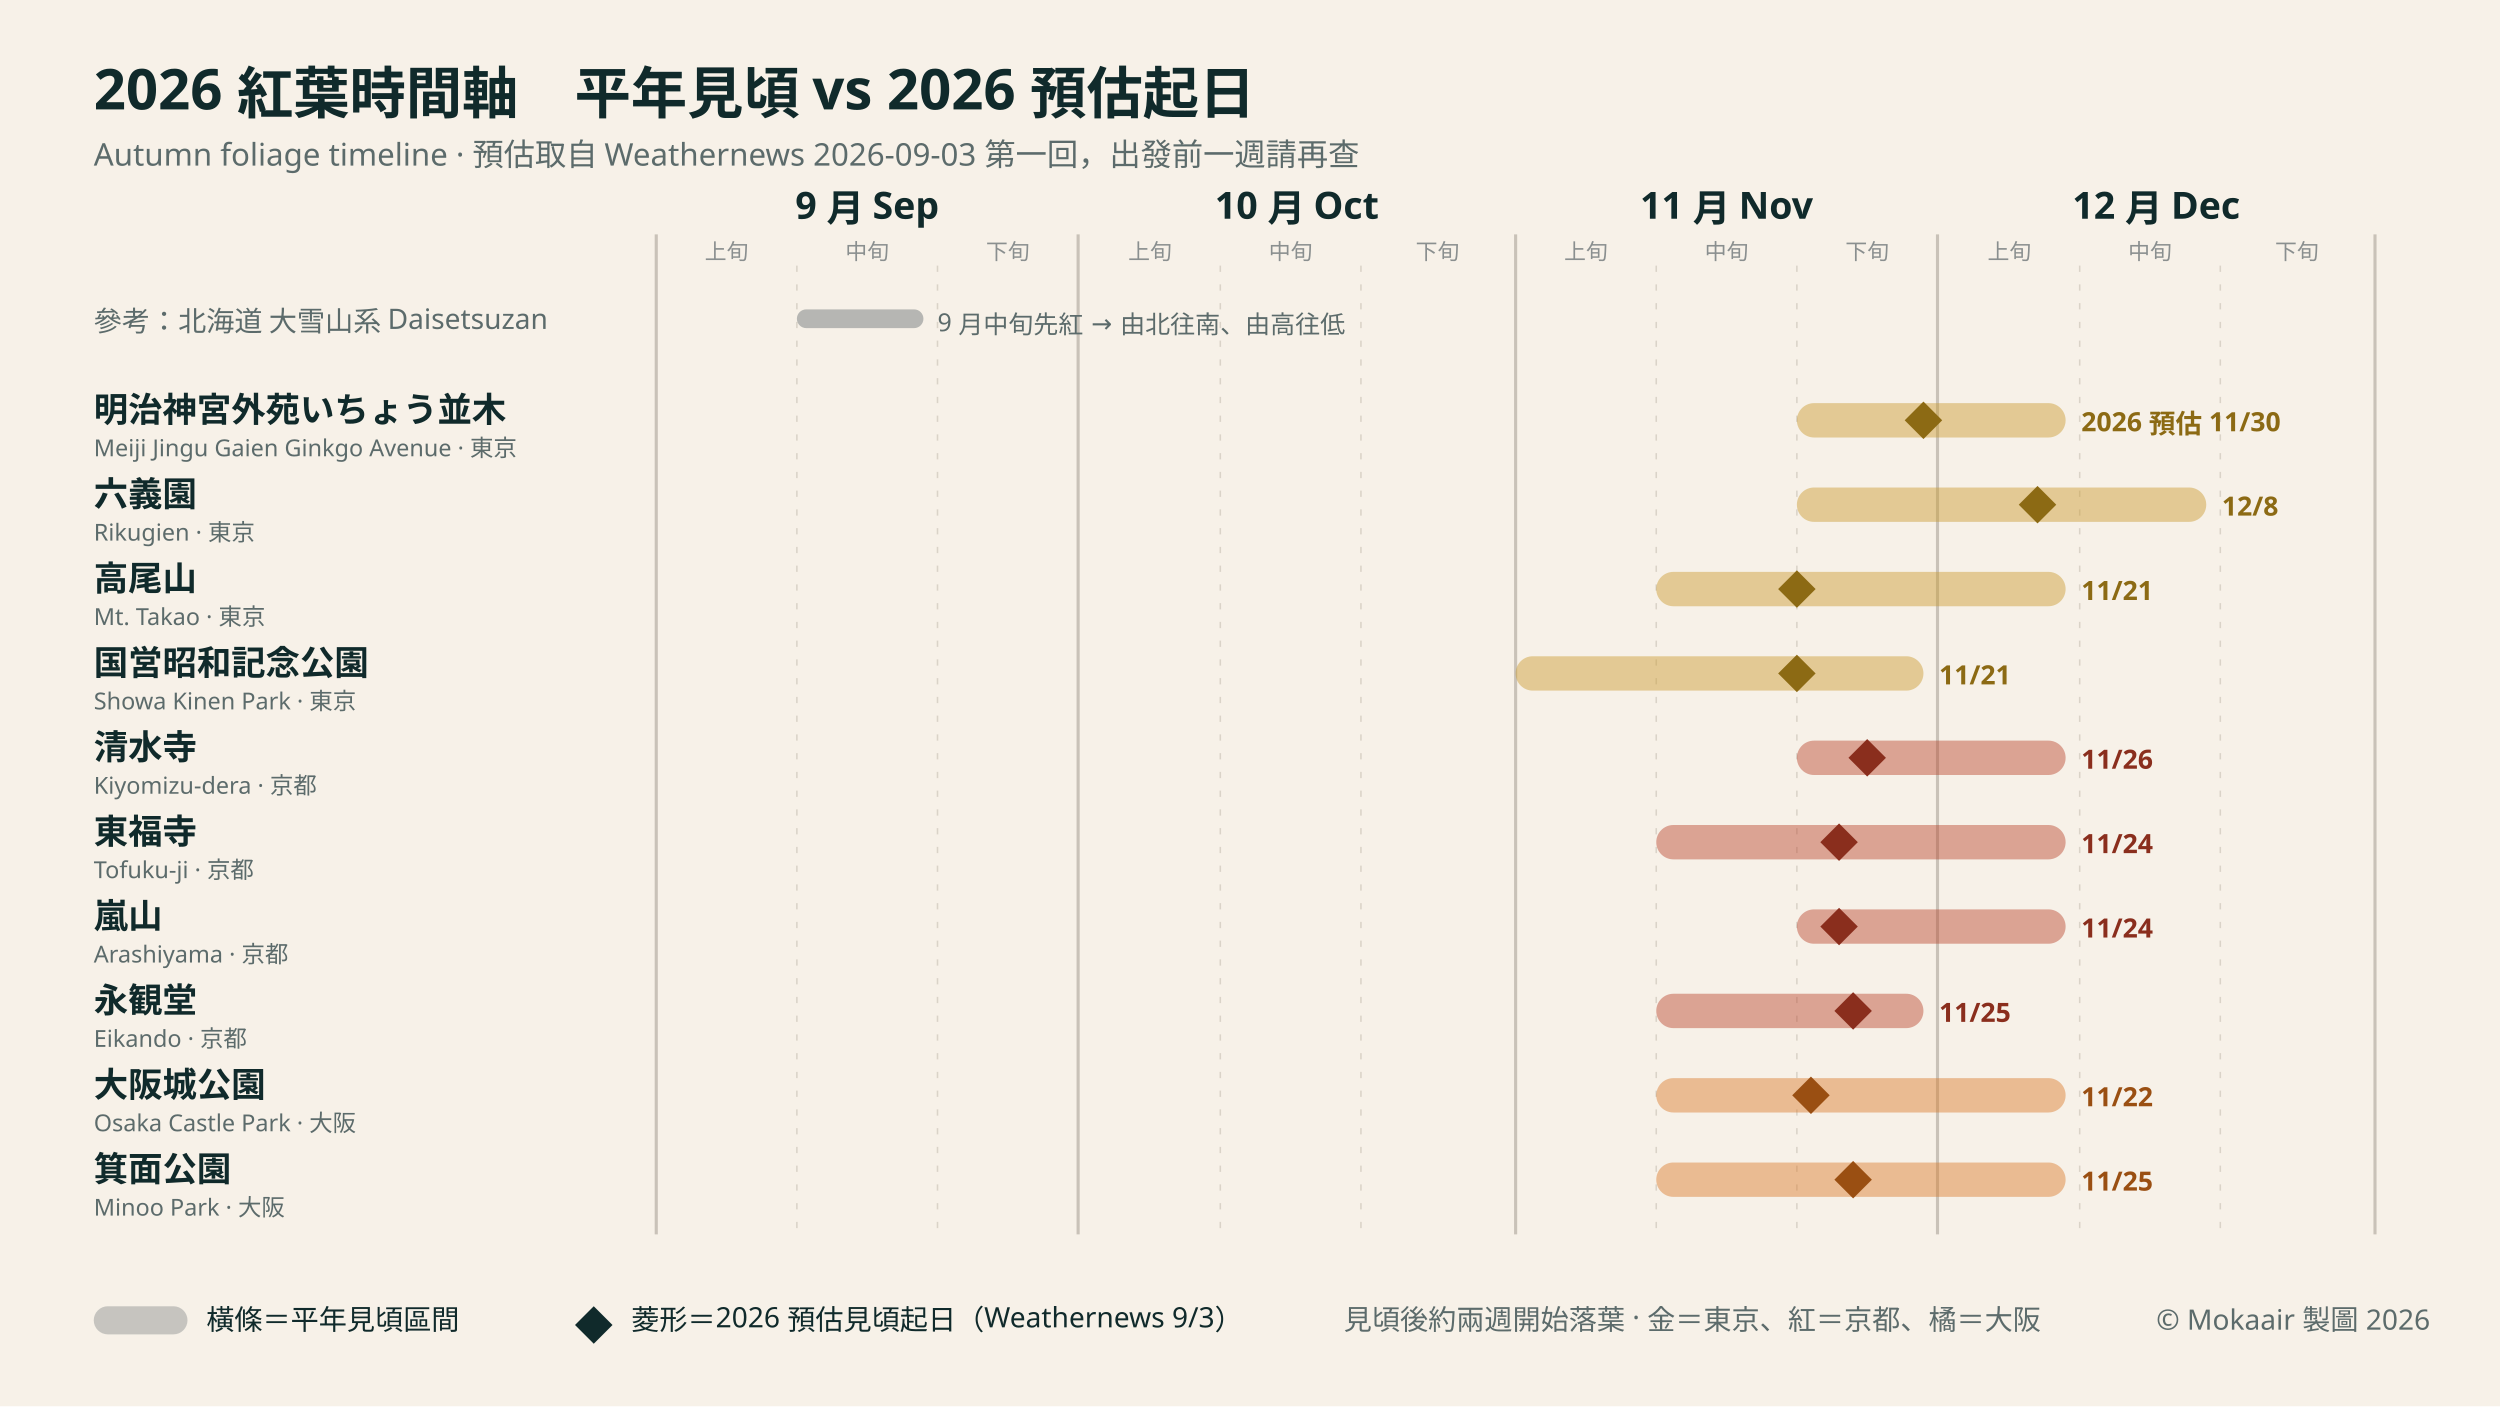
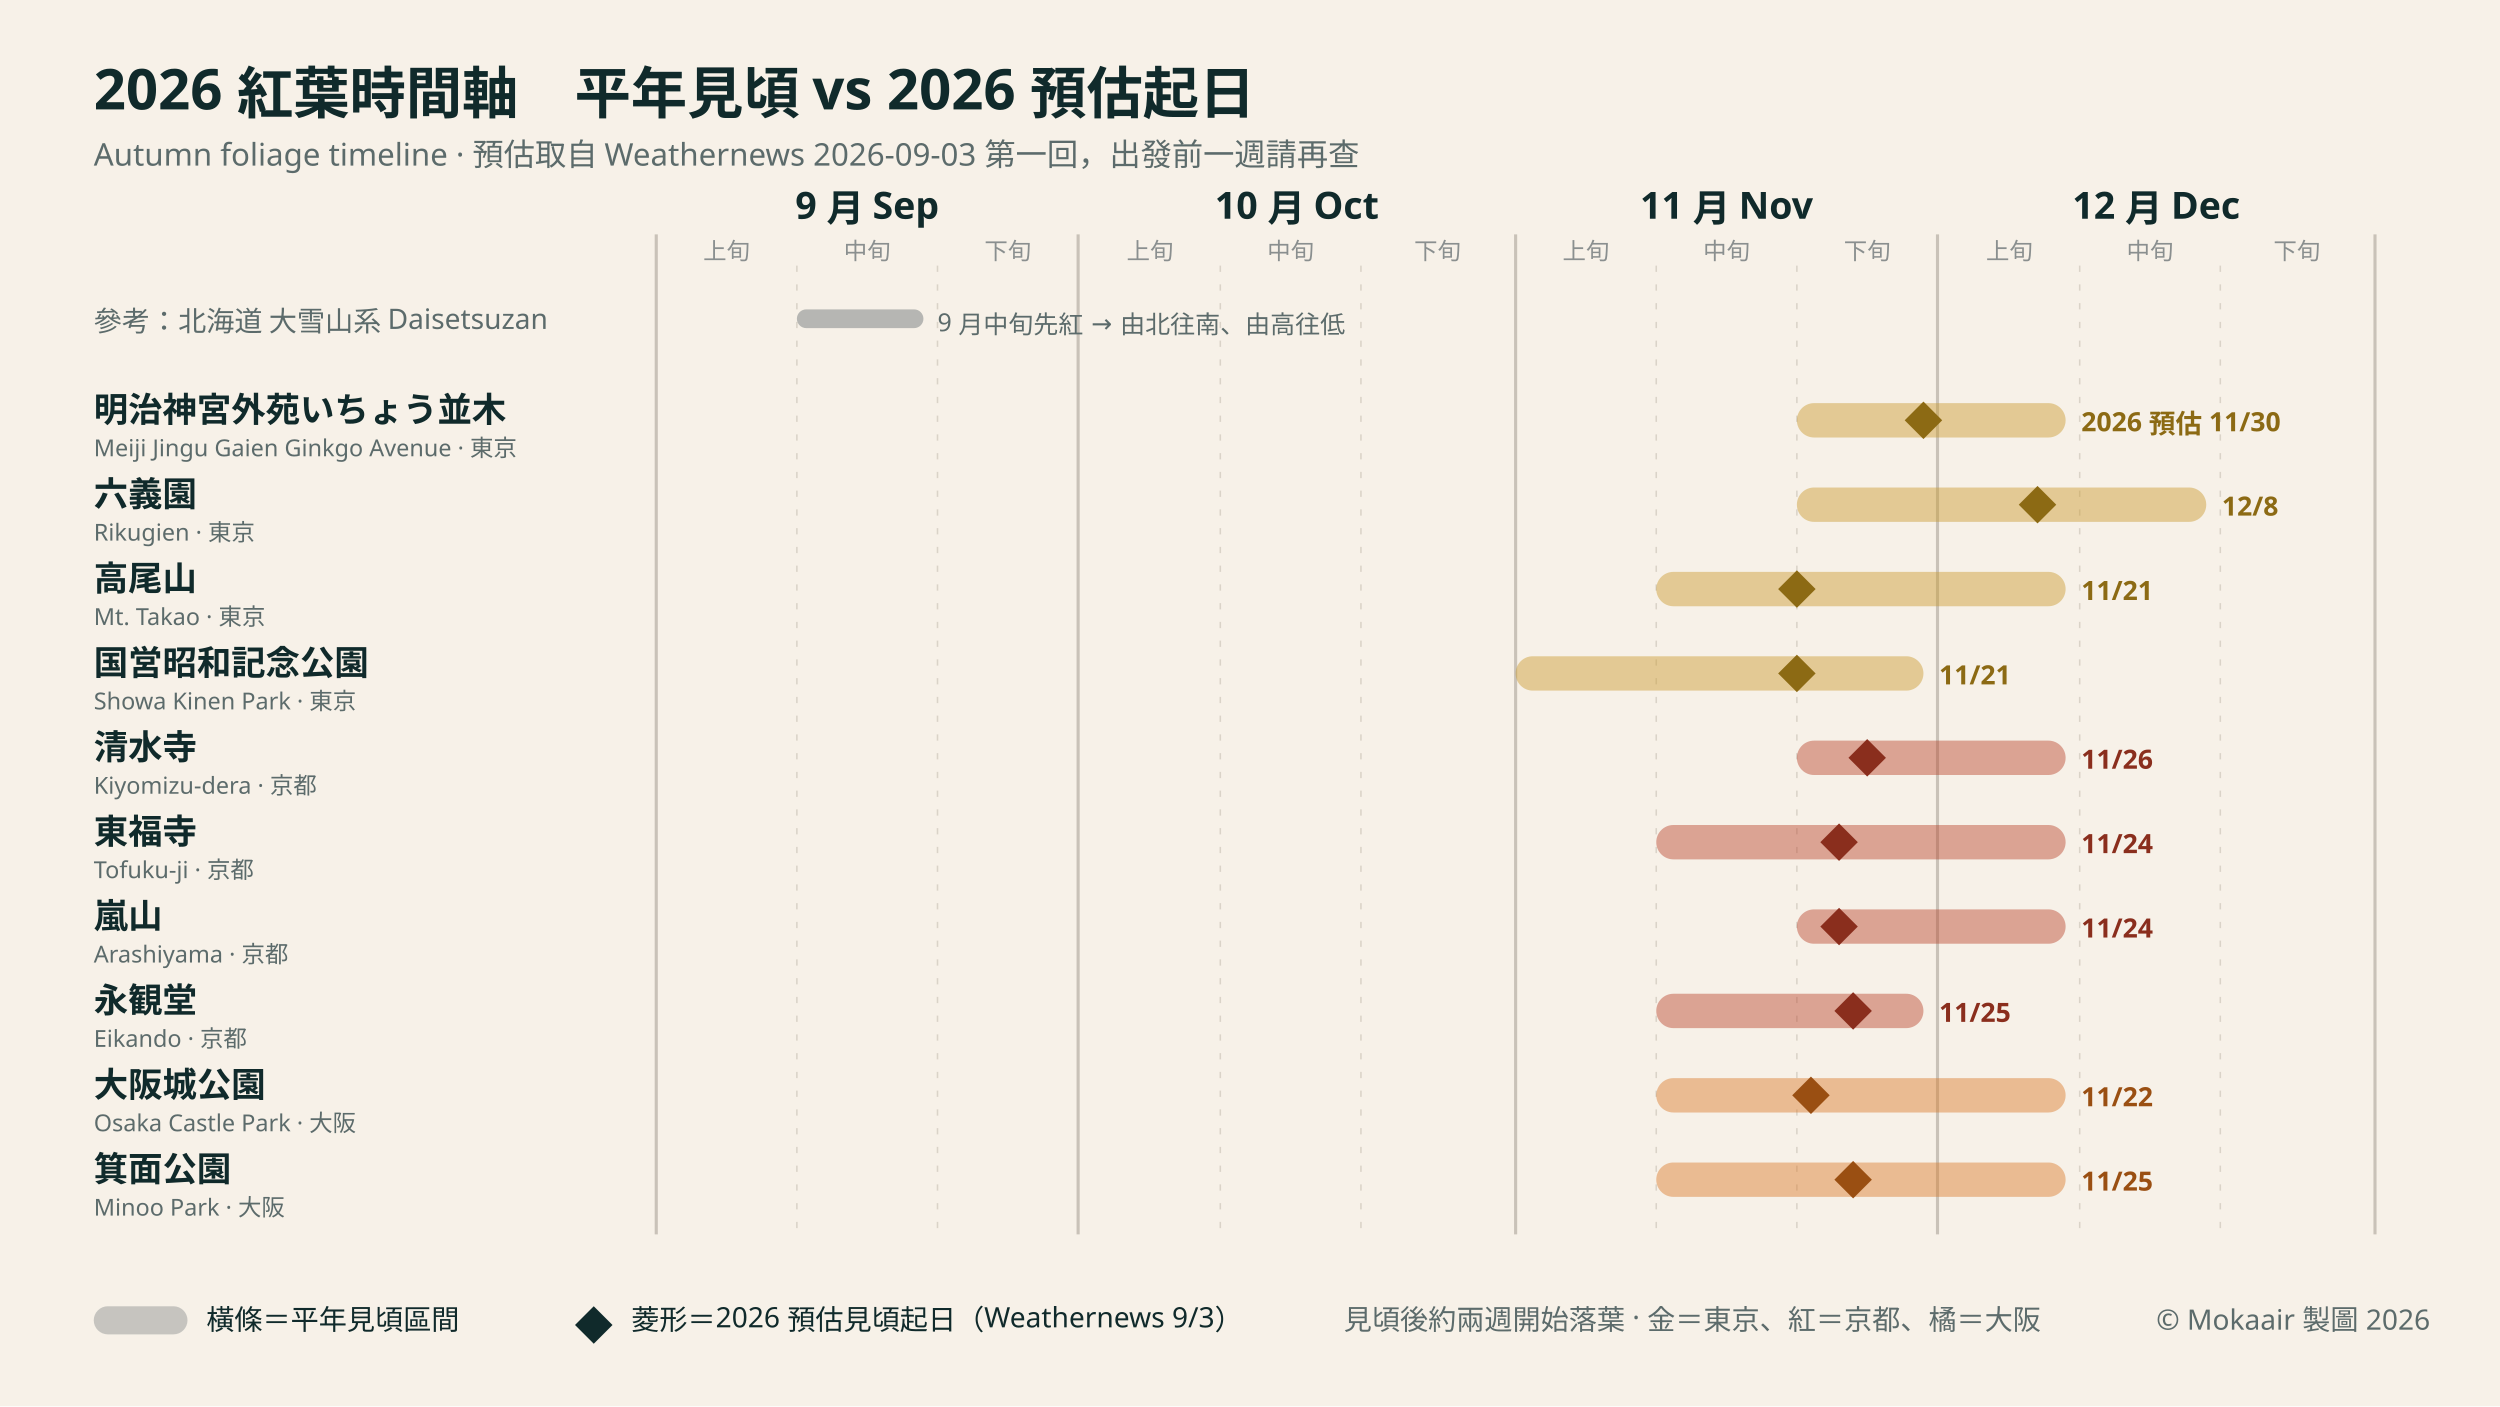
<svg xmlns="http://www.w3.org/2000/svg" viewBox="0 0 1600 900" width="1600" height="900" role="img" aria-labelledby="title desc" font-family="'Noto Sans TC','Noto Sans JP','PingFang TC','Microsoft JhengHei','Hiragino Sans',system-ui,sans-serif">
  <rect width="1600" height="900" fill="#F7F1E8" />
  <text x="60" y="70" font-size="36" font-weight="700" fill="#102A2B">2026 紅葉時間軸　平年見頃 vs 2026 預估起日</text>
  <text x="60" y="106" font-size="20" fill="#5C6B6B">Autumn foliage timeline · 預估取自 Weathernews 2026-09-03 第一回，出發前一週請再查</text>
  <g stroke="#C9C2B8" stroke-width="2">
    <line x1="420" y1="150" x2="420" y2="790" />
    <line x1="690" y1="150" x2="690" y2="790" />
    <line x1="970" y1="150" x2="970" y2="790" />
    <line x1="1240" y1="150" x2="1240" y2="790" />
    <line x1="1520" y1="150" x2="1520" y2="790" />
  </g>
  <g stroke="#DAD3C8" stroke-width="1" stroke-dasharray="4 8">
    <line x1="510" y1="170" x2="510" y2="790" />
    <line x1="600" y1="170" x2="600" y2="790" />
    <line x1="781" y1="170" x2="781" y2="790" />
    <line x1="871" y1="170" x2="871" y2="790" />
    <line x1="1060" y1="170" x2="1060" y2="790" />
    <line x1="1150" y1="170" x2="1150" y2="790" />
    <line x1="1331" y1="170" x2="1331" y2="790" />
    <line x1="1421" y1="170" x2="1421" y2="790" />
  </g>
  <g font-size="24" font-weight="700" fill="#102A2B" text-anchor="middle">
    <text x="555" y="140">9 月 Sep</text>
    <text x="830" y="140">10 月 Oct</text>
    <text x="1105" y="140">11 月 Nov</text>
    <text x="1380" y="140">12 月 Dec</text>
  </g>
-   <g font-size="14" fill="#8A8F8F" text-anchor="middle">
+   <g font-size="15" fill="#8A8F8F" text-anchor="middle">
    <text x="465" y="166">上旬</text>
    <text x="555" y="166">中旬</text>
    <text x="645" y="166">下旬</text>
    <text x="736" y="166">上旬</text>
    <text x="826" y="166">中旬</text>
    <text x="920" y="166">下旬</text>
    <text x="1015" y="166">上旬</text>
    <text x="1105" y="166">中旬</text>
    <text x="1195" y="166">下旬</text>
    <text x="1286" y="166">上旬</text>
    <text x="1376" y="166">中旬</text>
    <text x="1470" y="166">下旬</text>
  </g>
  <text x="60" y="212" font-size="18" fill="#5C6B6B">參考：北海道 大雪山系 Daisetsuzan</text>
  <rect x="510" y="198" width="81" height="12" rx="6" fill="#8A8F8F" opacity="0.6" />
  <text x="600" y="212" font-size="16" fill="#5C6B6B">9 月中旬先紅 → 由北往南、由高往低</text>
  <g font-size="22" font-weight="700" fill="#102A2B">
    <text x="60" y="270">明治神宮外苑いちょう並木</text>
    <text x="60" y="292" font-size="15" font-weight="400" fill="#5C6B6B">Meiji Jingu Gaien Ginkgo Avenue · 東京</text>
    <rect x="1150" y="258" width="172" height="22" rx="11" fill="#C99A2E" opacity="0.45" />
    <polygon points="1231,257 1243,269 1231,281 1219,269" fill="#8C6A14" />
    <text x="1332" y="276" font-size="17" fill="#8C6A14">2026 預估 11/30</text>
    <text x="60" y="324">六義園</text>
    <text x="60" y="346" font-size="15" font-weight="400" fill="#5C6B6B">Rikugien · 東京</text>
    <rect x="1150" y="312" width="262" height="22" rx="11" fill="#C99A2E" opacity="0.45" />
    <polygon points="1304,311 1316,323 1304,335 1292,323" fill="#8C6A14" />
    <text x="1422" y="330" font-size="17" fill="#8C6A14">12/8</text>
    <text x="60" y="378">高尾山</text>
    <text x="60" y="400" font-size="15" font-weight="400" fill="#5C6B6B">Mt. Takao · 東京</text>
    <rect x="1060" y="366" width="262" height="22" rx="11" fill="#C99A2E" opacity="0.45" />
    <polygon points="1150,365 1162,377 1150,389 1138,377" fill="#8C6A14" />
    <text x="1332" y="384" font-size="17" fill="#8C6A14">11/21</text>
    <text x="60" y="432">国営昭和記念公園</text>
    <text x="60" y="454" font-size="15" font-weight="400" fill="#5C6B6B">Showa Kinen Park · 東京</text>
    <rect x="970" y="420" width="261" height="22" rx="11" fill="#C99A2E" opacity="0.45" />
    <polygon points="1150,419 1162,431 1150,443 1138,431" fill="#8C6A14" />
    <text x="1241" y="438" font-size="17" fill="#8C6A14">11/21</text>
  </g>
  <g font-size="22" font-weight="700" fill="#102A2B">
    <text x="60" y="486">清水寺</text>
    <text x="60" y="508" font-size="15" font-weight="400" fill="#5C6B6B">Kiyomizu-dera · 京都</text>
    <rect x="1150" y="474" width="172" height="22" rx="11" fill="#B8442D" opacity="0.45" />
    <polygon points="1195,473 1207,485 1195,497 1183,485" fill="#8A2E1D" />
    <text x="1332" y="492" font-size="17" fill="#8A2E1D">11/26</text>
    <text x="60" y="540">東福寺</text>
    <text x="60" y="562" font-size="15" font-weight="400" fill="#5C6B6B">Tofuku-ji · 京都</text>
    <rect x="1060" y="528" width="262" height="22" rx="11" fill="#B8442D" opacity="0.45" />
    <polygon points="1177,527 1189,539 1177,551 1165,539" fill="#8A2E1D" />
    <text x="1332" y="546" font-size="17" fill="#8A2E1D">11/24</text>
    <text x="60" y="594">嵐山</text>
    <text x="60" y="616" font-size="15" font-weight="400" fill="#5C6B6B">Arashiyama · 京都</text>
    <rect x="1150" y="582" width="172" height="22" rx="11" fill="#B8442D" opacity="0.45" />
    <polygon points="1177,581 1189,593 1177,605 1165,593" fill="#8A2E1D" />
    <text x="1332" y="600" font-size="17" fill="#8A2E1D">11/24</text>
    <text x="60" y="648">永観堂</text>
    <text x="60" y="670" font-size="15" font-weight="400" fill="#5C6B6B">Eikando · 京都</text>
    <rect x="1060" y="636" width="171" height="22" rx="11" fill="#B8442D" opacity="0.45" />
    <polygon points="1186,635 1198,647 1186,659 1174,647" fill="#8A2E1D" />
    <text x="1241" y="654" font-size="17" fill="#8A2E1D">11/25</text>
  </g>
  <g font-size="22" font-weight="700" fill="#102A2B">
    <text x="60" y="702">大阪城公園</text>
    <text x="60" y="724" font-size="15" font-weight="400" fill="#5C6B6B">Osaka Castle Park · 大阪</text>
    <rect x="1060" y="690" width="262" height="22" rx="11" fill="#D97A2B" opacity="0.45" />
    <polygon points="1159,689 1171,701 1159,713 1147,701" fill="#9A4F12" />
    <text x="1332" y="708" font-size="17" fill="#9A4F12">11/22</text>
    <text x="60" y="756">箕面公園</text>
    <text x="60" y="778" font-size="15" font-weight="400" fill="#5C6B6B">Minoo Park · 大阪</text>
    <rect x="1060" y="744" width="262" height="22" rx="11" fill="#D97A2B" opacity="0.45" />
    <polygon points="1186,743 1198,755 1186,767 1174,755" fill="#9A4F12" />
    <text x="1332" y="762" font-size="17" fill="#9A4F12">11/25</text>
  </g>
  <g font-size="18" fill="#102A2B">
    <rect x="60" y="836" width="60" height="18" rx="9" fill="#8A8F8F" opacity="0.45" />
    <text x="132" y="851">橫條＝平年見頃區間</text>
    <polygon points="380,836 392,848 380,860 368,848" fill="#102A2B" />
    <text x="404" y="851">菱形＝2026 預估見頃起日（Weathernews 9/3）</text>
    <text x="860" y="851" fill="#5C6B6B">見頃後約兩週開始落葉 · 金＝東京、紅＝京都、橘＝大阪</text>
    <text x="1380" y="851" fill="#5C6B6B">© Mokaair 製圖 2026</text>
  </g>
</svg>
